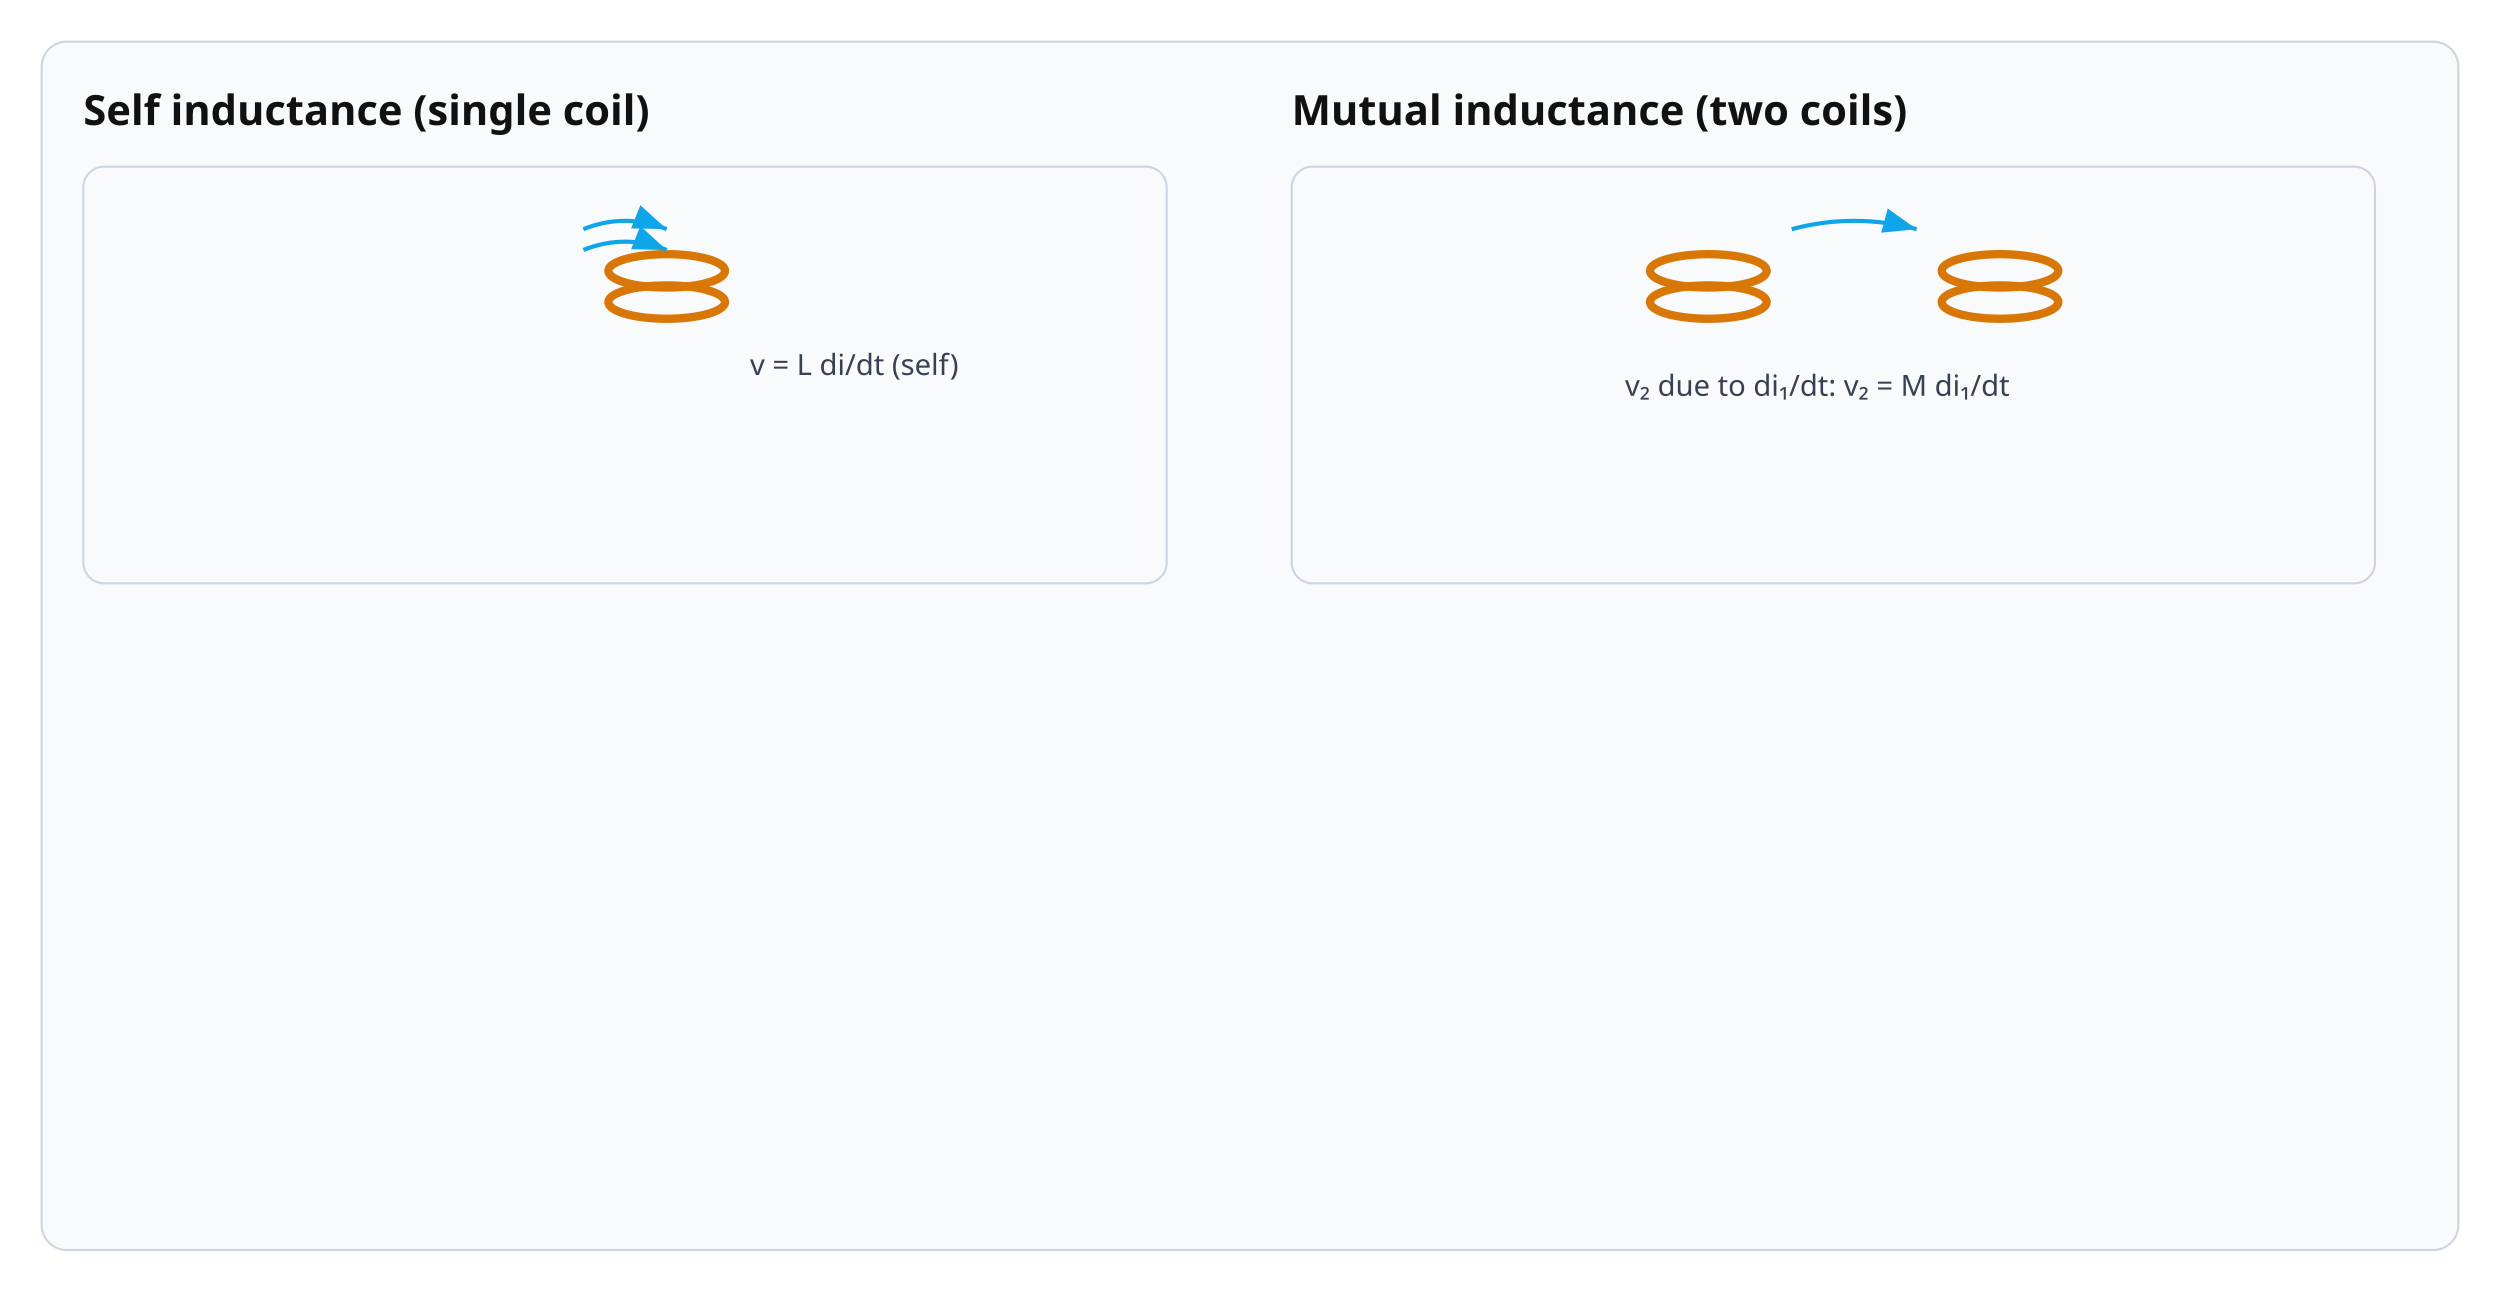
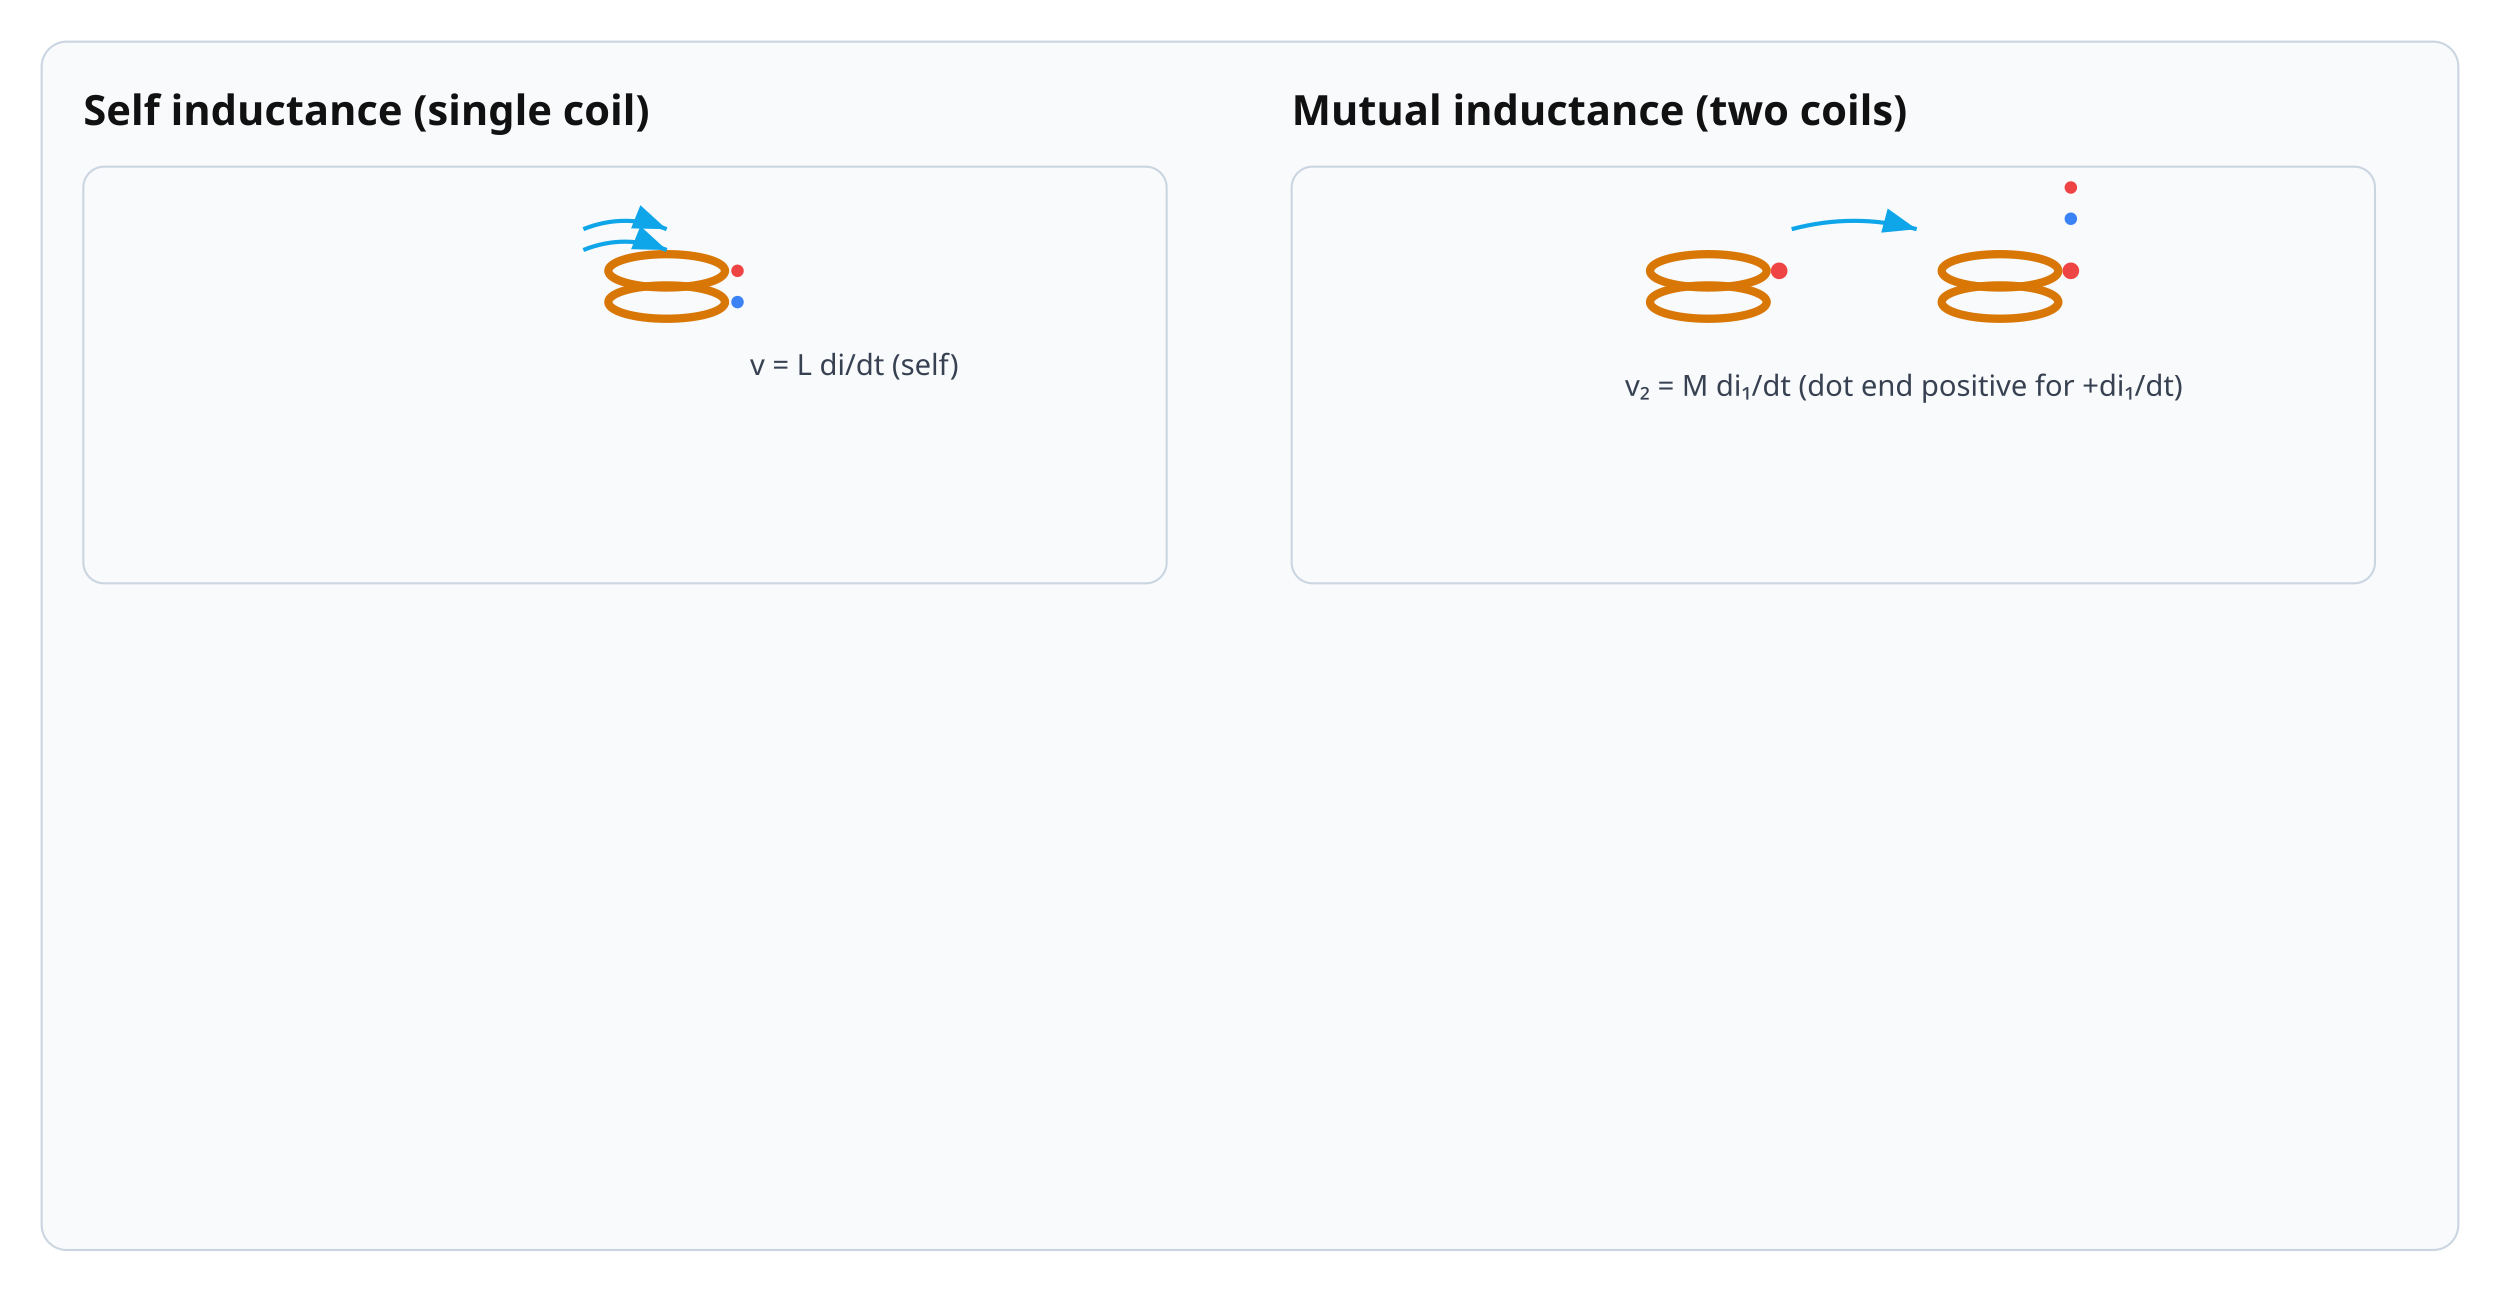
<svg xmlns="http://www.w3.org/2000/svg" width="1200" height="620" viewBox="0 0 1200 620" role="img" aria-label="Self and mutual inductance illustrated">
  <defs>
    <marker id="arrBlue" markerWidth="8" markerHeight="6" refX="8" refY="3" orient="auto">
      <polygon points="0,0 8,3 0,6" fill="#0ea5e9" />
    </marker>
    <marker id="arrRed" markerWidth="8" markerHeight="6" refX="8" refY="3" orient="auto">
      <polygon points="0,0 8,3 0,6" fill="#ef4444" />
    </marker>
    <style>.h{font:20px sans-serif;font-weight:700;fill:#111}.s{font:14px sans-serif;fill:#374151}.p{fill:#f8fafc;stroke:#cbd5e1}</style>
  </defs>
  <rect x="20" y="20" width="1160" height="580" rx="12" class="p" />
  <text x="40" y="60" class="h">Self inductance (single coil)</text>
  <g transform="translate(40,80)">
    <rect x="0" y="0" width="520" height="200" rx="10" class="p" />
    <g transform="translate(280,40)">
      <ellipse cx="0" cy="10" rx="28" ry="8" fill="none" stroke="#d97706" stroke-width="4" />
      <ellipse cx="0" cy="25" rx="28" ry="8" fill="none" stroke="#d97706" stroke-width="4" />
+       <circle cx="34" cy="10" r="3" fill="#ef4444" />
+       <circle cx="34" cy="25" r="3" fill="#3b82f6" />
    </g>
    <g stroke="#0ea5e9" stroke-width="2" fill="none">
      <path d="M240 30 Q260 22 280 30" marker-end="url(#arrBlue)" />
      <path d="M240 40 Q260 32 280 40" marker-end="url(#arrBlue)" />
    </g>
    <text x="320" y="100" class="s">v = L di/dt (self)</text>
  </g>
  <text x="620" y="60" class="h">Mutual inductance (two coils)</text>
  <g transform="translate(620,80)">
    <rect x="0" y="0" width="520" height="200" rx="10" class="p" />
    <g transform="translate(200,40)">
      <ellipse cx="0" cy="10" rx="28" ry="8" fill="none" stroke="#d97706" stroke-width="4" />
      <ellipse cx="0" cy="25" rx="28" ry="8" fill="none" stroke="#d97706" stroke-width="4" />
+       <circle cx="34" cy="10" r="4" fill="#ef4444" />
    </g>
    <g transform="translate(340,40)">
      <ellipse cx="0" cy="10" rx="28" ry="8" fill="none" stroke="#d97706" stroke-width="4" />
      <ellipse cx="0" cy="25" rx="28" ry="8" fill="none" stroke="#d97706" stroke-width="4" />
+       <circle cx="34" cy="10" r="4" fill="#ef4444" />
    </g>
    <g stroke="#0ea5e9" stroke-width="2" fill="none">
      <path d="M240 30 Q270 22 300 30" marker-end="url(#arrBlue)" />
    </g>
-     <text x="160" y="110" class="s">v₂ due to di₁/dt: v₂ = M di₁/dt</text>
+     <circle cx="374" cy="10" r="3" fill="#ef4444" />
+     <circle cx="374" cy="25" r="3" fill="#3b82f6" />
+     <text x="160" y="110" class="s">v₂ = M di₁/dt (dot end positive for +di₁/dt)</text>
  </g>
</svg>
